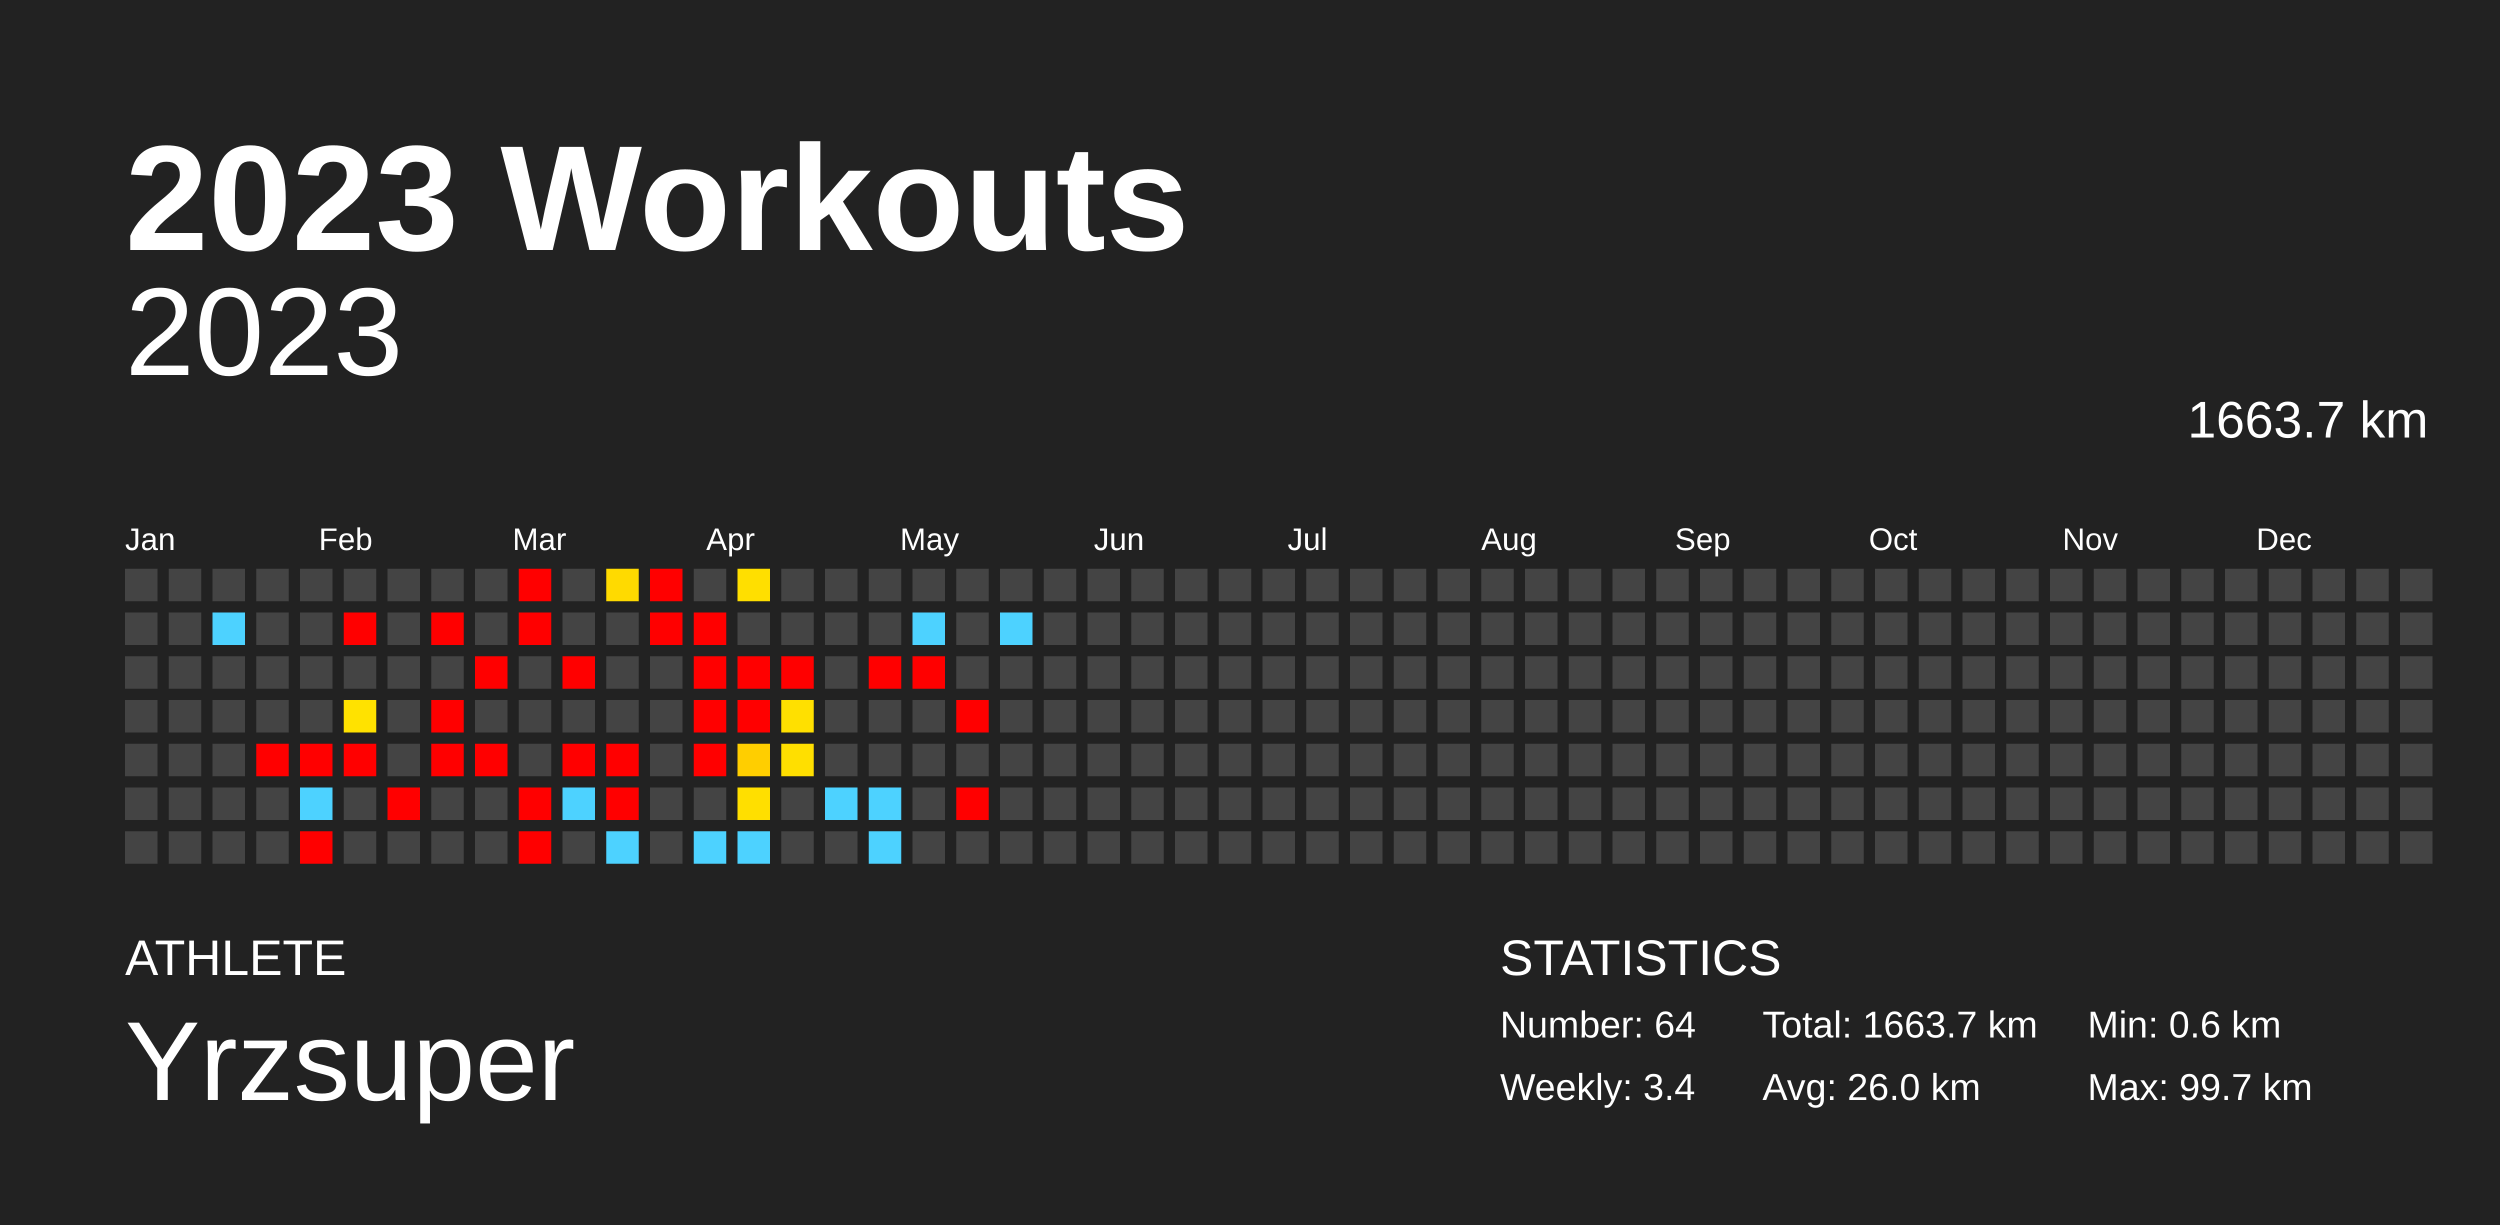
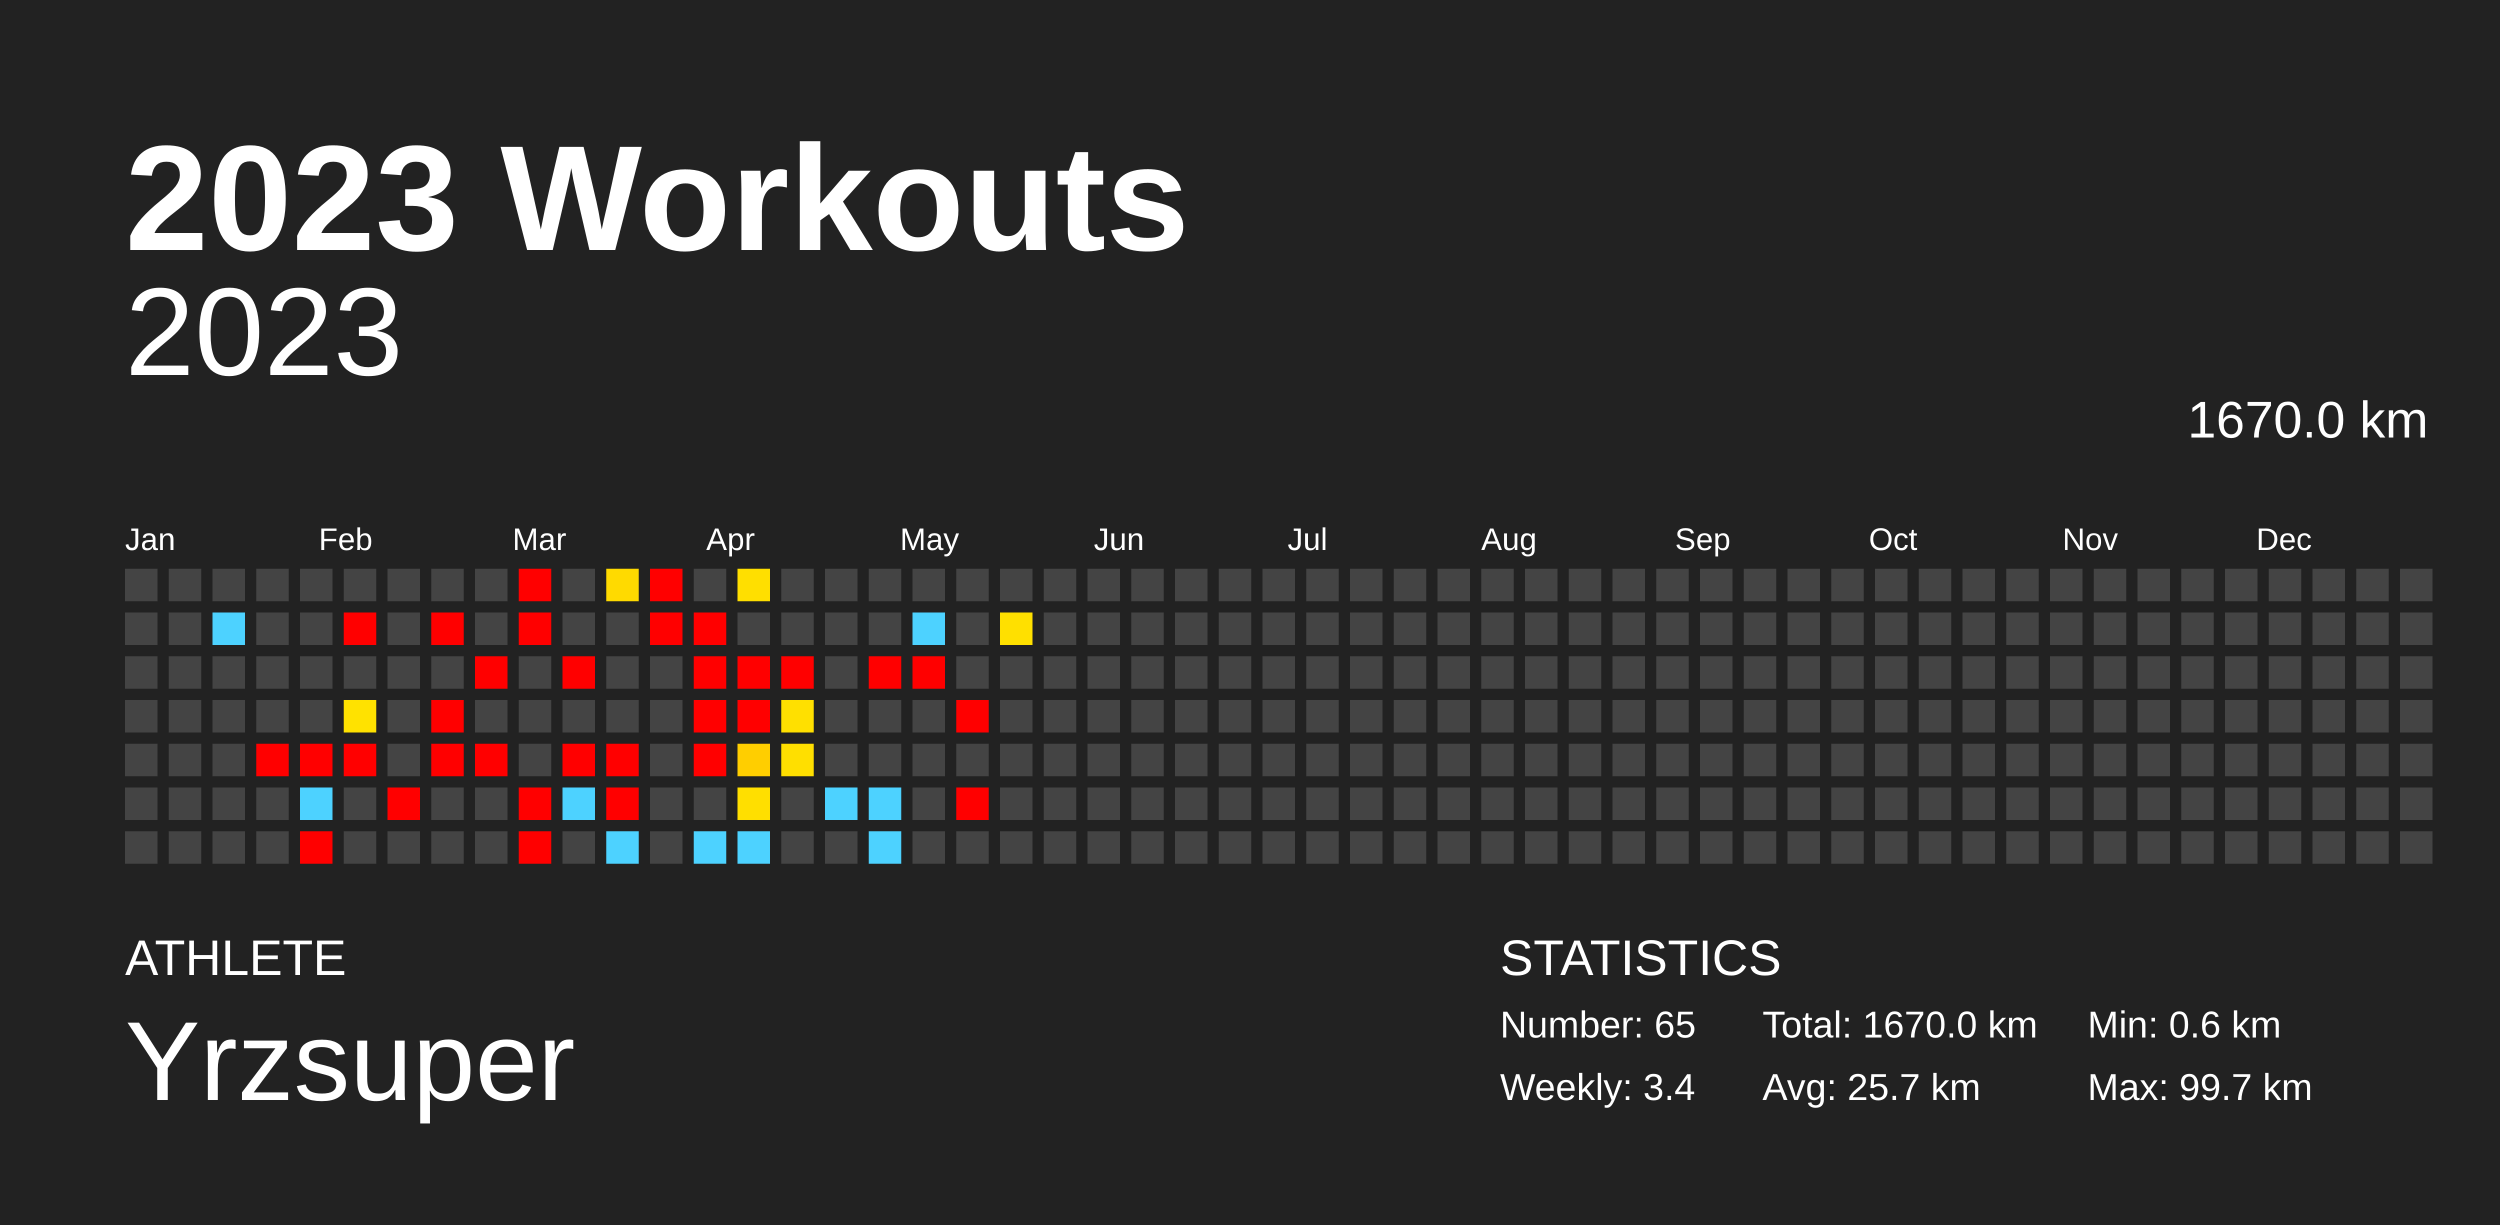
<svg xmlns="http://www.w3.org/2000/svg" baseProfile="full" height="98mm" version="1.1" viewBox="0,0,200,98" width="200mm">
  <defs />
  <rect fill="#222222" height="98" width="200" x="0" y="0" />
  <text fill="#FFFFFF" style="font-size:12px; font-family:Arial; font-weight:bold;" x="10" y="20">2023 Workouts</text>
  <text fill="#FFFFFF" style="font-size:4px; font-family:Arial" x="10" y="78">ATHLETE</text>
  <text fill="#FFFFFF" style="font-size:9px; font-family:Arial" x="10" y="88">Yrzsuper</text>
  <text fill="#FFFFFF" style="font-size:4px; font-family:Arial" x="120" y="78">STATISTICS</text>
-   <text fill="#FFFFFF" style="font-size:3px; font-family:Arial" x="120" y="83">Number: 64</text>
+   <text fill="#FFFFFF" style="font-size:3px; font-family:Arial" x="120" y="83">Number: 65</text>
  <text fill="#FFFFFF" style="font-size:3px; font-family:Arial" x="120" y="88">Weekly: 3.4</text>
-   <text fill="#FFFFFF" style="font-size:3px; font-family:Arial" x="141" y="83">Total: 1663.7 km</text>
-   <text fill="#FFFFFF" style="font-size:3px; font-family:Arial" x="141" y="88">Avg: 26.0 km</text>
+   <text fill="#FFFFFF" style="font-size:3px; font-family:Arial" x="141" y="83">Total: 1670.0 km</text>
+   <text fill="#FFFFFF" style="font-size:3px; font-family:Arial" x="141" y="88">Avg: 25.7 km</text>
  <text fill="#FFFFFF" style="font-size:3px; font-family:Arial" x="167" y="83">Min: 0.6 km</text>
  <text fill="#FFFFFF" style="font-size:3px; font-family:Arial" x="167" y="88">Max: 99.7 km</text>
  <text alignment-baseline="hanging" fill="#FFFFFF" style="font-size:10.0px; font-family:Arial;" x="10" y="30">2023</text>
-   <text alignment-baseline="hanging" fill="#FFFFFF" style="font-size:4.125px; font-family:Arial;" x="175" y="35">1663.7 km</text>
+   <text alignment-baseline="hanging" fill="#FFFFFF" style="font-size:4.125px; font-family:Arial;" x="175" y="35">1670.0 km</text>
  <text fill="#FFFFFF" style="font-size:2.5px; font-family:Arial" x="10.0" y="44">Jan</text>
  <text fill="#FFFFFF" style="font-size:2.5px; font-family:Arial" x="25.5" y="44">Feb</text>
  <text fill="#FFFFFF" style="font-size:2.5px; font-family:Arial" x="41.0" y="44">Mar</text>
  <text fill="#FFFFFF" style="font-size:2.5px; font-family:Arial" x="56.5" y="44">Apr</text>
  <text fill="#FFFFFF" style="font-size:2.5px; font-family:Arial" x="72.0" y="44">May</text>
  <text fill="#FFFFFF" style="font-size:2.5px; font-family:Arial" x="87.5" y="44">Jun</text>
  <text fill="#FFFFFF" style="font-size:2.5px; font-family:Arial" x="103.0" y="44">Jul</text>
  <text fill="#FFFFFF" style="font-size:2.5px; font-family:Arial" x="118.5" y="44">Aug</text>
  <text fill="#FFFFFF" style="font-size:2.5px; font-family:Arial" x="134.0" y="44">Sep</text>
  <text fill="#FFFFFF" style="font-size:2.5px; font-family:Arial" x="149.5" y="44">Oct</text>
  <text fill="#FFFFFF" style="font-size:2.5px; font-family:Arial" x="165.0" y="44">Nov</text>
  <text fill="#FFFFFF" style="font-size:2.5px; font-family:Arial" x="180.5" y="44">Dec</text>
  <rect fill="#444444" height="2.6" width="2.6" x="10.0" y="45.5" />
  <rect fill="#444444" height="2.6" width="2.6" x="10.0" y="49.0" />
  <rect fill="#444444" height="2.6" width="2.6" x="10.0" y="52.5" />
  <rect fill="#444444" height="2.6" width="2.6" x="10.0" y="56.0" />
  <rect fill="#444444" height="2.6" width="2.6" x="10.0" y="59.5" />
  <rect fill="#444444" height="2.6" width="2.6" x="10.0" y="63.0" />
  <rect fill="#444444" height="2.6" width="2.6" x="10.0" y="66.5" />
  <rect fill="#444444" height="2.6" width="2.6" x="13.5" y="45.5" />
  <rect fill="#444444" height="2.6" width="2.6" x="13.5" y="49.0" />
  <rect fill="#444444" height="2.6" width="2.6" x="13.5" y="52.5" />
  <rect fill="#444444" height="2.6" width="2.6" x="13.5" y="56.0" />
  <rect fill="#444444" height="2.6" width="2.6" x="13.5" y="59.5" />
  <rect fill="#444444" height="2.6" width="2.6" x="13.5" y="63.0" />
  <rect fill="#444444" height="2.6" width="2.6" x="13.5" y="66.5" />
  <rect fill="#444444" height="2.6" width="2.6" x="17.0" y="45.5" />
  <rect fill="#4dd2ff" height="2.6" width="2.6" x="17.0" y="49.0" />
  <rect fill="#444444" height="2.6" width="2.6" x="17.0" y="52.5" />
  <rect fill="#444444" height="2.6" width="2.6" x="17.0" y="56.0" />
  <rect fill="#444444" height="2.6" width="2.6" x="17.0" y="59.5" />
  <rect fill="#444444" height="2.6" width="2.6" x="17.0" y="63.0" />
  <rect fill="#444444" height="2.6" width="2.6" x="17.0" y="66.5" />
  <rect fill="#444444" height="2.6" width="2.6" x="20.5" y="45.5" />
  <rect fill="#444444" height="2.6" width="2.6" x="20.5" y="49.0" />
  <rect fill="#444444" height="2.6" width="2.6" x="20.5" y="52.5" />
  <rect fill="#444444" height="2.6" width="2.6" x="20.5" y="56.0" />
  <rect fill="red" height="2.6" width="2.6" x="20.5" y="59.5" />
  <rect fill="#444444" height="2.6" width="2.6" x="20.5" y="63.0" />
  <rect fill="#444444" height="2.6" width="2.6" x="20.5" y="66.5" />
  <rect fill="#444444" height="2.6" width="2.6" x="24.0" y="45.5" />
  <rect fill="#444444" height="2.6" width="2.6" x="24.0" y="49.0" />
  <rect fill="#444444" height="2.6" width="2.6" x="24.0" y="52.5" />
  <rect fill="#444444" height="2.6" width="2.6" x="24.0" y="56.0" />
  <rect fill="red" height="2.6" width="2.6" x="24.0" y="59.5" />
  <rect fill="#4dd2ff" height="2.6" width="2.6" x="24.0" y="63.0" />
  <rect fill="red" height="2.6" width="2.6" x="24.0" y="66.5" />
  <rect fill="#444444" height="2.6" width="2.6" x="27.5" y="45.5" />
  <rect fill="red" height="2.6" width="2.6" x="27.5" y="49.0" />
  <rect fill="#444444" height="2.6" width="2.6" x="27.5" y="52.5" />
  <rect fill="#ffe200" height="2.6" width="2.6" x="27.5" y="56.0" />
  <rect fill="red" height="2.6" width="2.6" x="27.5" y="59.5" />
  <rect fill="#444444" height="2.6" width="2.6" x="27.5" y="63.0" />
  <rect fill="#444444" height="2.6" width="2.6" x="27.5" y="66.5" />
  <rect fill="#444444" height="2.6" width="2.6" x="31.0" y="45.5" />
  <rect fill="#444444" height="2.6" width="2.6" x="31.0" y="49.0" />
  <rect fill="#444444" height="2.6" width="2.6" x="31.0" y="52.5" />
  <rect fill="#444444" height="2.6" width="2.6" x="31.0" y="56.0" />
  <rect fill="#444444" height="2.6" width="2.6" x="31.0" y="59.5" />
  <rect fill="red" height="2.6" width="2.6" x="31.0" y="63.0" />
  <rect fill="#444444" height="2.6" width="2.6" x="31.0" y="66.5" />
  <rect fill="#444444" height="2.6" width="2.6" x="34.5" y="45.5" />
  <rect fill="red" height="2.6" width="2.6" x="34.5" y="49.0" />
  <rect fill="#444444" height="2.6" width="2.6" x="34.5" y="52.5" />
  <rect fill="red" height="2.6" width="2.6" x="34.5" y="56.0" />
  <rect fill="red" height="2.6" width="2.6" x="34.5" y="59.5" />
  <rect fill="#444444" height="2.6" width="2.6" x="34.5" y="63.0" />
  <rect fill="#444444" height="2.6" width="2.6" x="34.5" y="66.5" />
  <rect fill="#444444" height="2.6" width="2.6" x="38.0" y="45.5" />
  <rect fill="#444444" height="2.6" width="2.6" x="38.0" y="49.0" />
  <rect fill="red" height="2.6" width="2.6" x="38.0" y="52.5" />
  <rect fill="#444444" height="2.6" width="2.6" x="38.0" y="56.0" />
  <rect fill="red" height="2.6" width="2.6" x="38.0" y="59.5" />
  <rect fill="#444444" height="2.6" width="2.6" x="38.0" y="63.0" />
  <rect fill="#444444" height="2.6" width="2.6" x="38.0" y="66.5" />
  <rect fill="red" height="2.6" width="2.6" x="41.5" y="45.5" />
  <rect fill="red" height="2.6" width="2.6" x="41.5" y="49.0" />
  <rect fill="#444444" height="2.6" width="2.6" x="41.5" y="52.5" />
  <rect fill="#444444" height="2.6" width="2.6" x="41.5" y="56.0" />
  <rect fill="#444444" height="2.6" width="2.6" x="41.5" y="59.5" />
  <rect fill="red" height="2.6" width="2.6" x="41.5" y="63.0" />
  <rect fill="red" height="2.6" width="2.6" x="41.5" y="66.5" />
  <rect fill="#444444" height="2.6" width="2.6" x="45.0" y="45.5" />
  <rect fill="#444444" height="2.6" width="2.6" x="45.0" y="49.0" />
  <rect fill="red" height="2.6" width="2.6" x="45.0" y="52.5" />
  <rect fill="#444444" height="2.6" width="2.6" x="45.0" y="56.0" />
  <rect fill="red" height="2.6" width="2.6" x="45.0" y="59.5" />
  <rect fill="#4dd2ff" height="2.6" width="2.6" x="45.0" y="63.0" />
  <rect fill="#444444" height="2.6" width="2.6" x="45.0" y="66.5" />
  <rect fill="#ffda00" height="2.6" width="2.6" x="48.5" y="45.5" />
  <rect fill="#444444" height="2.6" width="2.6" x="48.5" y="49.0" />
  <rect fill="#444444" height="2.6" width="2.6" x="48.5" y="52.5" />
  <rect fill="#444444" height="2.6" width="2.6" x="48.5" y="56.0" />
  <rect fill="red" height="2.6" width="2.6" x="48.5" y="59.5" />
  <rect fill="red" height="2.6" width="2.6" x="48.5" y="63.0" />
  <rect fill="#4dd2ff" height="2.6" width="2.6" x="48.5" y="66.5" />
  <rect fill="red" height="2.6" width="2.6" x="52.0" y="45.5" />
  <rect fill="red" height="2.6" width="2.6" x="52.0" y="49.0" />
  <rect fill="#444444" height="2.6" width="2.6" x="52.0" y="52.5" />
  <rect fill="#444444" height="2.6" width="2.6" x="52.0" y="56.0" />
  <rect fill="#444444" height="2.6" width="2.6" x="52.0" y="59.5" />
  <rect fill="#444444" height="2.6" width="2.6" x="52.0" y="63.0" />
  <rect fill="#444444" height="2.6" width="2.6" x="52.0" y="66.5" />
  <rect fill="#444444" height="2.6" width="2.6" x="55.5" y="45.5" />
  <rect fill="red" height="2.6" width="2.6" x="55.5" y="49.0" />
  <rect fill="red" height="2.6" width="2.6" x="55.5" y="52.5" />
  <rect fill="red" height="2.6" width="2.6" x="55.5" y="56.0" />
  <rect fill="red" height="2.6" width="2.6" x="55.5" y="59.5" />
  <rect fill="#444444" height="2.6" width="2.6" x="55.5" y="63.0" />
  <rect fill="#4dd2ff" height="2.6" width="2.6" x="55.5" y="66.5" />
  <rect fill="#ffdf00" height="2.6" width="2.6" x="59.0" y="45.5" />
  <rect fill="#444444" height="2.6" width="2.6" x="59.0" y="49.0" />
  <rect fill="red" height="2.6" width="2.6" x="59.0" y="52.5" />
  <rect fill="red" height="2.6" width="2.6" x="59.0" y="56.0" />
  <rect fill="#ffce00" height="2.6" width="2.6" x="59.0" y="59.5" />
  <rect fill="#ffdf00" height="2.6" width="2.6" x="59.0" y="63.0" />
  <rect fill="#4dd2ff" height="2.6" width="2.6" x="59.0" y="66.5" />
  <rect fill="#444444" height="2.6" width="2.6" x="62.5" y="45.5" />
  <rect fill="#444444" height="2.6" width="2.6" x="62.5" y="49.0" />
  <rect fill="red" height="2.6" width="2.6" x="62.5" y="52.5" />
  <rect fill="#ffe000" height="2.6" width="2.6" x="62.5" y="56.0" />
  <rect fill="#ffdf00" height="2.6" width="2.6" x="62.5" y="59.5" />
  <rect fill="#444444" height="2.6" width="2.6" x="62.5" y="63.0" />
  <rect fill="#444444" height="2.6" width="2.6" x="62.5" y="66.5" />
  <rect fill="#444444" height="2.6" width="2.6" x="66.0" y="45.5" />
  <rect fill="#444444" height="2.6" width="2.6" x="66.0" y="49.0" />
  <rect fill="#444444" height="2.6" width="2.6" x="66.0" y="52.5" />
  <rect fill="#444444" height="2.6" width="2.6" x="66.0" y="56.0" />
  <rect fill="#444444" height="2.6" width="2.6" x="66.0" y="59.5" />
  <rect fill="#4dd2ff" height="2.6" width="2.6" x="66.0" y="63.0" />
  <rect fill="#444444" height="2.6" width="2.6" x="66.0" y="66.5" />
  <rect fill="#444444" height="2.6" width="2.6" x="69.5" y="45.5" />
  <rect fill="#444444" height="2.6" width="2.6" x="69.5" y="49.0" />
  <rect fill="red" height="2.6" width="2.6" x="69.5" y="52.5" />
  <rect fill="#444444" height="2.6" width="2.6" x="69.5" y="56.0" />
  <rect fill="#444444" height="2.6" width="2.6" x="69.5" y="59.5" />
  <rect fill="#4dd2ff" height="2.6" width="2.6" x="69.5" y="63.0" />
  <rect fill="#4dd2ff" height="2.6" width="2.6" x="69.5" y="66.5" />
  <rect fill="#444444" height="2.6" width="2.6" x="73.0" y="45.5" />
  <rect fill="#4dd2ff" height="2.6" width="2.6" x="73.0" y="49.0" />
  <rect fill="red" height="2.6" width="2.6" x="73.0" y="52.5" />
  <rect fill="#444444" height="2.6" width="2.6" x="73.0" y="56.0" />
  <rect fill="#444444" height="2.6" width="2.6" x="73.0" y="59.5" />
  <rect fill="#444444" height="2.6" width="2.6" x="73.0" y="63.0" />
  <rect fill="#444444" height="2.6" width="2.6" x="73.0" y="66.5" />
  <rect fill="#444444" height="2.6" width="2.6" x="76.5" y="45.5" />
  <rect fill="#444444" height="2.6" width="2.6" x="76.5" y="49.0" />
  <rect fill="#444444" height="2.6" width="2.6" x="76.5" y="52.5" />
  <rect fill="red" height="2.6" width="2.6" x="76.5" y="56.0" />
  <rect fill="#444444" height="2.6" width="2.6" x="76.5" y="59.5" />
  <rect fill="red" height="2.6" width="2.6" x="76.5" y="63.0" />
  <rect fill="#444444" height="2.6" width="2.6" x="76.5" y="66.5" />
  <rect fill="#444444" height="2.6" width="2.6" x="80.0" y="45.5" />
-   <rect fill="#4dd2ff" height="2.6" width="2.6" x="80.0" y="49.0" />
+   <rect fill="#ffe000" height="2.6" width="2.6" x="80.0" y="49.0" />
  <rect fill="#444444" height="2.6" width="2.6" x="80.0" y="52.5" />
  <rect fill="#444444" height="2.6" width="2.6" x="80.0" y="56.0" />
  <rect fill="#444444" height="2.6" width="2.6" x="80.0" y="59.5" />
  <rect fill="#444444" height="2.6" width="2.6" x="80.0" y="63.0" />
  <rect fill="#444444" height="2.6" width="2.6" x="80.0" y="66.5" />
  <rect fill="#444444" height="2.6" width="2.6" x="83.5" y="45.5" />
  <rect fill="#444444" height="2.6" width="2.6" x="83.5" y="49.0" />
  <rect fill="#444444" height="2.6" width="2.6" x="83.5" y="52.5" />
  <rect fill="#444444" height="2.6" width="2.6" x="83.5" y="56.0" />
  <rect fill="#444444" height="2.6" width="2.6" x="83.5" y="59.5" />
  <rect fill="#444444" height="2.6" width="2.6" x="83.5" y="63.0" />
  <rect fill="#444444" height="2.6" width="2.6" x="83.5" y="66.5" />
  <rect fill="#444444" height="2.6" width="2.6" x="87.0" y="45.5" />
  <rect fill="#444444" height="2.6" width="2.6" x="87.0" y="49.0" />
  <rect fill="#444444" height="2.6" width="2.6" x="87.0" y="52.5" />
  <rect fill="#444444" height="2.6" width="2.6" x="87.0" y="56.0" />
  <rect fill="#444444" height="2.6" width="2.6" x="87.0" y="59.5" />
  <rect fill="#444444" height="2.6" width="2.6" x="87.0" y="63.0" />
  <rect fill="#444444" height="2.6" width="2.6" x="87.0" y="66.5" />
  <rect fill="#444444" height="2.6" width="2.6" x="90.5" y="45.5" />
  <rect fill="#444444" height="2.6" width="2.6" x="90.5" y="49.0" />
  <rect fill="#444444" height="2.6" width="2.6" x="90.5" y="52.5" />
  <rect fill="#444444" height="2.6" width="2.6" x="90.5" y="56.0" />
  <rect fill="#444444" height="2.6" width="2.6" x="90.5" y="59.5" />
  <rect fill="#444444" height="2.6" width="2.6" x="90.5" y="63.0" />
  <rect fill="#444444" height="2.6" width="2.6" x="90.5" y="66.5" />
  <rect fill="#444444" height="2.6" width="2.6" x="94.0" y="45.5" />
  <rect fill="#444444" height="2.6" width="2.6" x="94.0" y="49.0" />
  <rect fill="#444444" height="2.6" width="2.6" x="94.0" y="52.5" />
  <rect fill="#444444" height="2.6" width="2.6" x="94.0" y="56.0" />
  <rect fill="#444444" height="2.6" width="2.6" x="94.0" y="59.5" />
  <rect fill="#444444" height="2.6" width="2.6" x="94.0" y="63.0" />
  <rect fill="#444444" height="2.6" width="2.6" x="94.0" y="66.5" />
  <rect fill="#444444" height="2.6" width="2.6" x="97.5" y="45.5" />
  <rect fill="#444444" height="2.6" width="2.6" x="97.5" y="49.0" />
  <rect fill="#444444" height="2.6" width="2.6" x="97.5" y="52.5" />
  <rect fill="#444444" height="2.6" width="2.6" x="97.5" y="56.0" />
  <rect fill="#444444" height="2.6" width="2.6" x="97.5" y="59.5" />
  <rect fill="#444444" height="2.6" width="2.6" x="97.5" y="63.0" />
  <rect fill="#444444" height="2.6" width="2.6" x="97.5" y="66.5" />
  <rect fill="#444444" height="2.6" width="2.6" x="101.0" y="45.5" />
  <rect fill="#444444" height="2.6" width="2.6" x="101.0" y="49.0" />
  <rect fill="#444444" height="2.6" width="2.6" x="101.0" y="52.5" />
  <rect fill="#444444" height="2.6" width="2.6" x="101.0" y="56.0" />
  <rect fill="#444444" height="2.6" width="2.6" x="101.0" y="59.5" />
  <rect fill="#444444" height="2.6" width="2.6" x="101.0" y="63.0" />
  <rect fill="#444444" height="2.6" width="2.6" x="101.0" y="66.5" />
  <rect fill="#444444" height="2.6" width="2.6" x="104.5" y="45.5" />
  <rect fill="#444444" height="2.6" width="2.6" x="104.5" y="49.0" />
  <rect fill="#444444" height="2.6" width="2.6" x="104.5" y="52.5" />
  <rect fill="#444444" height="2.6" width="2.6" x="104.5" y="56.0" />
  <rect fill="#444444" height="2.6" width="2.6" x="104.5" y="59.5" />
  <rect fill="#444444" height="2.6" width="2.6" x="104.5" y="63.0" />
  <rect fill="#444444" height="2.6" width="2.6" x="104.5" y="66.5" />
  <rect fill="#444444" height="2.6" width="2.6" x="108.0" y="45.5" />
  <rect fill="#444444" height="2.6" width="2.6" x="108.0" y="49.0" />
  <rect fill="#444444" height="2.6" width="2.6" x="108.0" y="52.5" />
  <rect fill="#444444" height="2.6" width="2.6" x="108.0" y="56.0" />
  <rect fill="#444444" height="2.6" width="2.6" x="108.0" y="59.5" />
  <rect fill="#444444" height="2.6" width="2.6" x="108.0" y="63.0" />
  <rect fill="#444444" height="2.6" width="2.6" x="108.0" y="66.5" />
  <rect fill="#444444" height="2.6" width="2.6" x="111.5" y="45.5" />
  <rect fill="#444444" height="2.6" width="2.6" x="111.5" y="49.0" />
  <rect fill="#444444" height="2.6" width="2.6" x="111.5" y="52.5" />
  <rect fill="#444444" height="2.6" width="2.6" x="111.5" y="56.0" />
  <rect fill="#444444" height="2.6" width="2.6" x="111.5" y="59.5" />
  <rect fill="#444444" height="2.6" width="2.6" x="111.5" y="63.0" />
  <rect fill="#444444" height="2.6" width="2.6" x="111.5" y="66.5" />
  <rect fill="#444444" height="2.6" width="2.6" x="115.0" y="45.5" />
  <rect fill="#444444" height="2.6" width="2.6" x="115.0" y="49.0" />
  <rect fill="#444444" height="2.6" width="2.6" x="115.0" y="52.5" />
  <rect fill="#444444" height="2.6" width="2.6" x="115.0" y="56.0" />
  <rect fill="#444444" height="2.6" width="2.6" x="115.0" y="59.5" />
  <rect fill="#444444" height="2.6" width="2.6" x="115.0" y="63.0" />
  <rect fill="#444444" height="2.6" width="2.6" x="115.0" y="66.5" />
  <rect fill="#444444" height="2.6" width="2.6" x="118.5" y="45.5" />
  <rect fill="#444444" height="2.6" width="2.6" x="118.5" y="49.0" />
  <rect fill="#444444" height="2.6" width="2.6" x="118.5" y="52.5" />
  <rect fill="#444444" height="2.6" width="2.6" x="118.5" y="56.0" />
  <rect fill="#444444" height="2.6" width="2.6" x="118.5" y="59.5" />
  <rect fill="#444444" height="2.6" width="2.6" x="118.5" y="63.0" />
  <rect fill="#444444" height="2.6" width="2.6" x="118.5" y="66.5" />
  <rect fill="#444444" height="2.6" width="2.6" x="122.0" y="45.5" />
  <rect fill="#444444" height="2.6" width="2.6" x="122.0" y="49.0" />
  <rect fill="#444444" height="2.6" width="2.6" x="122.0" y="52.5" />
  <rect fill="#444444" height="2.6" width="2.6" x="122.0" y="56.0" />
  <rect fill="#444444" height="2.6" width="2.6" x="122.0" y="59.5" />
  <rect fill="#444444" height="2.6" width="2.6" x="122.0" y="63.0" />
  <rect fill="#444444" height="2.6" width="2.6" x="122.0" y="66.5" />
  <rect fill="#444444" height="2.6" width="2.6" x="125.5" y="45.5" />
  <rect fill="#444444" height="2.6" width="2.6" x="125.5" y="49.0" />
  <rect fill="#444444" height="2.6" width="2.6" x="125.5" y="52.5" />
  <rect fill="#444444" height="2.6" width="2.6" x="125.5" y="56.0" />
  <rect fill="#444444" height="2.6" width="2.6" x="125.5" y="59.5" />
  <rect fill="#444444" height="2.6" width="2.6" x="125.5" y="63.0" />
  <rect fill="#444444" height="2.6" width="2.6" x="125.5" y="66.5" />
  <rect fill="#444444" height="2.6" width="2.6" x="129.0" y="45.5" />
  <rect fill="#444444" height="2.6" width="2.6" x="129.0" y="49.0" />
  <rect fill="#444444" height="2.6" width="2.6" x="129.0" y="52.5" />
  <rect fill="#444444" height="2.6" width="2.6" x="129.0" y="56.0" />
  <rect fill="#444444" height="2.6" width="2.6" x="129.0" y="59.5" />
  <rect fill="#444444" height="2.6" width="2.6" x="129.0" y="63.0" />
  <rect fill="#444444" height="2.6" width="2.6" x="129.0" y="66.5" />
  <rect fill="#444444" height="2.6" width="2.6" x="132.5" y="45.5" />
  <rect fill="#444444" height="2.6" width="2.6" x="132.5" y="49.0" />
  <rect fill="#444444" height="2.6" width="2.6" x="132.5" y="52.5" />
  <rect fill="#444444" height="2.6" width="2.6" x="132.5" y="56.0" />
  <rect fill="#444444" height="2.6" width="2.6" x="132.5" y="59.5" />
  <rect fill="#444444" height="2.6" width="2.6" x="132.5" y="63.0" />
  <rect fill="#444444" height="2.6" width="2.6" x="132.5" y="66.5" />
  <rect fill="#444444" height="2.6" width="2.6" x="136.0" y="45.5" />
  <rect fill="#444444" height="2.6" width="2.6" x="136.0" y="49.0" />
  <rect fill="#444444" height="2.6" width="2.6" x="136.0" y="52.5" />
  <rect fill="#444444" height="2.6" width="2.6" x="136.0" y="56.0" />
  <rect fill="#444444" height="2.6" width="2.6" x="136.0" y="59.5" />
  <rect fill="#444444" height="2.6" width="2.6" x="136.0" y="63.0" />
  <rect fill="#444444" height="2.6" width="2.6" x="136.0" y="66.5" />
  <rect fill="#444444" height="2.6" width="2.6" x="139.5" y="45.5" />
  <rect fill="#444444" height="2.6" width="2.6" x="139.5" y="49.0" />
  <rect fill="#444444" height="2.6" width="2.6" x="139.5" y="52.5" />
  <rect fill="#444444" height="2.6" width="2.6" x="139.5" y="56.0" />
  <rect fill="#444444" height="2.6" width="2.6" x="139.5" y="59.5" />
  <rect fill="#444444" height="2.6" width="2.6" x="139.5" y="63.0" />
  <rect fill="#444444" height="2.6" width="2.6" x="139.5" y="66.5" />
  <rect fill="#444444" height="2.6" width="2.6" x="143.0" y="45.5" />
  <rect fill="#444444" height="2.6" width="2.6" x="143.0" y="49.0" />
  <rect fill="#444444" height="2.6" width="2.6" x="143.0" y="52.5" />
  <rect fill="#444444" height="2.6" width="2.6" x="143.0" y="56.0" />
  <rect fill="#444444" height="2.6" width="2.6" x="143.0" y="59.5" />
  <rect fill="#444444" height="2.6" width="2.6" x="143.0" y="63.0" />
  <rect fill="#444444" height="2.6" width="2.6" x="143.0" y="66.5" />
  <rect fill="#444444" height="2.6" width="2.6" x="146.5" y="45.5" />
  <rect fill="#444444" height="2.6" width="2.6" x="146.5" y="49.0" />
  <rect fill="#444444" height="2.6" width="2.6" x="146.5" y="52.5" />
  <rect fill="#444444" height="2.6" width="2.6" x="146.5" y="56.0" />
  <rect fill="#444444" height="2.6" width="2.6" x="146.5" y="59.5" />
  <rect fill="#444444" height="2.6" width="2.6" x="146.5" y="63.0" />
  <rect fill="#444444" height="2.6" width="2.6" x="146.5" y="66.5" />
  <rect fill="#444444" height="2.6" width="2.6" x="150.0" y="45.5" />
  <rect fill="#444444" height="2.6" width="2.6" x="150.0" y="49.0" />
  <rect fill="#444444" height="2.6" width="2.6" x="150.0" y="52.5" />
  <rect fill="#444444" height="2.6" width="2.6" x="150.0" y="56.0" />
  <rect fill="#444444" height="2.6" width="2.6" x="150.0" y="59.5" />
  <rect fill="#444444" height="2.6" width="2.6" x="150.0" y="63.0" />
  <rect fill="#444444" height="2.6" width="2.6" x="150.0" y="66.5" />
  <rect fill="#444444" height="2.6" width="2.6" x="153.5" y="45.5" />
  <rect fill="#444444" height="2.6" width="2.6" x="153.5" y="49.0" />
  <rect fill="#444444" height="2.6" width="2.6" x="153.5" y="52.5" />
  <rect fill="#444444" height="2.6" width="2.6" x="153.5" y="56.0" />
  <rect fill="#444444" height="2.6" width="2.6" x="153.5" y="59.5" />
  <rect fill="#444444" height="2.6" width="2.6" x="153.5" y="63.0" />
  <rect fill="#444444" height="2.6" width="2.6" x="153.5" y="66.5" />
  <rect fill="#444444" height="2.6" width="2.6" x="157.0" y="45.5" />
  <rect fill="#444444" height="2.6" width="2.6" x="157.0" y="49.0" />
  <rect fill="#444444" height="2.6" width="2.6" x="157.0" y="52.5" />
  <rect fill="#444444" height="2.6" width="2.6" x="157.0" y="56.0" />
  <rect fill="#444444" height="2.6" width="2.6" x="157.0" y="59.5" />
  <rect fill="#444444" height="2.6" width="2.6" x="157.0" y="63.0" />
  <rect fill="#444444" height="2.6" width="2.6" x="157.0" y="66.5" />
  <rect fill="#444444" height="2.6" width="2.6" x="160.5" y="45.5" />
  <rect fill="#444444" height="2.6" width="2.6" x="160.5" y="49.0" />
  <rect fill="#444444" height="2.6" width="2.6" x="160.5" y="52.5" />
  <rect fill="#444444" height="2.6" width="2.6" x="160.5" y="56.0" />
  <rect fill="#444444" height="2.6" width="2.6" x="160.5" y="59.5" />
  <rect fill="#444444" height="2.6" width="2.6" x="160.5" y="63.0" />
  <rect fill="#444444" height="2.6" width="2.6" x="160.5" y="66.5" />
  <rect fill="#444444" height="2.6" width="2.6" x="164.0" y="45.5" />
  <rect fill="#444444" height="2.6" width="2.6" x="164.0" y="49.0" />
  <rect fill="#444444" height="2.6" width="2.6" x="164.0" y="52.5" />
  <rect fill="#444444" height="2.6" width="2.6" x="164.0" y="56.0" />
  <rect fill="#444444" height="2.6" width="2.6" x="164.0" y="59.5" />
  <rect fill="#444444" height="2.6" width="2.6" x="164.0" y="63.0" />
  <rect fill="#444444" height="2.6" width="2.6" x="164.0" y="66.5" />
  <rect fill="#444444" height="2.6" width="2.6" x="167.5" y="45.5" />
  <rect fill="#444444" height="2.6" width="2.6" x="167.5" y="49.0" />
  <rect fill="#444444" height="2.6" width="2.6" x="167.5" y="52.5" />
  <rect fill="#444444" height="2.6" width="2.6" x="167.5" y="56.0" />
  <rect fill="#444444" height="2.6" width="2.6" x="167.5" y="59.5" />
  <rect fill="#444444" height="2.6" width="2.6" x="167.5" y="63.0" />
  <rect fill="#444444" height="2.6" width="2.6" x="167.5" y="66.5" />
  <rect fill="#444444" height="2.6" width="2.6" x="171.0" y="45.5" />
  <rect fill="#444444" height="2.6" width="2.6" x="171.0" y="49.0" />
  <rect fill="#444444" height="2.6" width="2.6" x="171.0" y="52.5" />
  <rect fill="#444444" height="2.6" width="2.6" x="171.0" y="56.0" />
  <rect fill="#444444" height="2.6" width="2.6" x="171.0" y="59.5" />
  <rect fill="#444444" height="2.6" width="2.6" x="171.0" y="63.0" />
  <rect fill="#444444" height="2.6" width="2.6" x="171.0" y="66.5" />
  <rect fill="#444444" height="2.6" width="2.6" x="174.5" y="45.5" />
  <rect fill="#444444" height="2.6" width="2.6" x="174.5" y="49.0" />
  <rect fill="#444444" height="2.6" width="2.6" x="174.5" y="52.5" />
  <rect fill="#444444" height="2.6" width="2.6" x="174.5" y="56.0" />
  <rect fill="#444444" height="2.6" width="2.6" x="174.5" y="59.5" />
  <rect fill="#444444" height="2.6" width="2.6" x="174.5" y="63.0" />
  <rect fill="#444444" height="2.6" width="2.6" x="174.5" y="66.5" />
  <rect fill="#444444" height="2.6" width="2.6" x="178.0" y="45.5" />
  <rect fill="#444444" height="2.6" width="2.6" x="178.0" y="49.0" />
  <rect fill="#444444" height="2.6" width="2.6" x="178.0" y="52.5" />
  <rect fill="#444444" height="2.6" width="2.6" x="178.0" y="56.0" />
  <rect fill="#444444" height="2.6" width="2.6" x="178.0" y="59.5" />
  <rect fill="#444444" height="2.6" width="2.6" x="178.0" y="63.0" />
  <rect fill="#444444" height="2.6" width="2.6" x="178.0" y="66.5" />
  <rect fill="#444444" height="2.6" width="2.6" x="181.5" y="45.5" />
  <rect fill="#444444" height="2.6" width="2.6" x="181.5" y="49.0" />
  <rect fill="#444444" height="2.6" width="2.6" x="181.5" y="52.5" />
  <rect fill="#444444" height="2.6" width="2.6" x="181.5" y="56.0" />
  <rect fill="#444444" height="2.6" width="2.6" x="181.5" y="59.5" />
  <rect fill="#444444" height="2.6" width="2.6" x="181.5" y="63.0" />
  <rect fill="#444444" height="2.6" width="2.6" x="181.5" y="66.5" />
  <rect fill="#444444" height="2.6" width="2.6" x="185.0" y="45.5" />
  <rect fill="#444444" height="2.6" width="2.6" x="185.0" y="49.0" />
  <rect fill="#444444" height="2.6" width="2.6" x="185.0" y="52.5" />
  <rect fill="#444444" height="2.6" width="2.6" x="185.0" y="56.0" />
  <rect fill="#444444" height="2.6" width="2.6" x="185.0" y="59.5" />
  <rect fill="#444444" height="2.6" width="2.6" x="185.0" y="63.0" />
  <rect fill="#444444" height="2.6" width="2.6" x="185.0" y="66.5" />
  <rect fill="#444444" height="2.6" width="2.6" x="188.5" y="45.5" />
  <rect fill="#444444" height="2.6" width="2.6" x="188.5" y="49.0" />
  <rect fill="#444444" height="2.6" width="2.6" x="188.5" y="52.5" />
  <rect fill="#444444" height="2.6" width="2.6" x="188.5" y="56.0" />
  <rect fill="#444444" height="2.6" width="2.6" x="188.5" y="59.5" />
  <rect fill="#444444" height="2.6" width="2.6" x="188.5" y="63.0" />
  <rect fill="#444444" height="2.6" width="2.6" x="188.5" y="66.5" />
  <rect fill="#444444" height="2.6" width="2.6" x="192.0" y="45.5" />
  <rect fill="#444444" height="2.6" width="2.6" x="192.0" y="49.0" />
  <rect fill="#444444" height="2.6" width="2.6" x="192.0" y="52.5" />
  <rect fill="#444444" height="2.6" width="2.6" x="192.0" y="56.0" />
  <rect fill="#444444" height="2.6" width="2.6" x="192.0" y="59.5" />
  <rect fill="#444444" height="2.6" width="2.6" x="192.0" y="63.0" />
  <rect fill="#444444" height="2.6" width="2.6" x="192.0" y="66.5" />
</svg>
